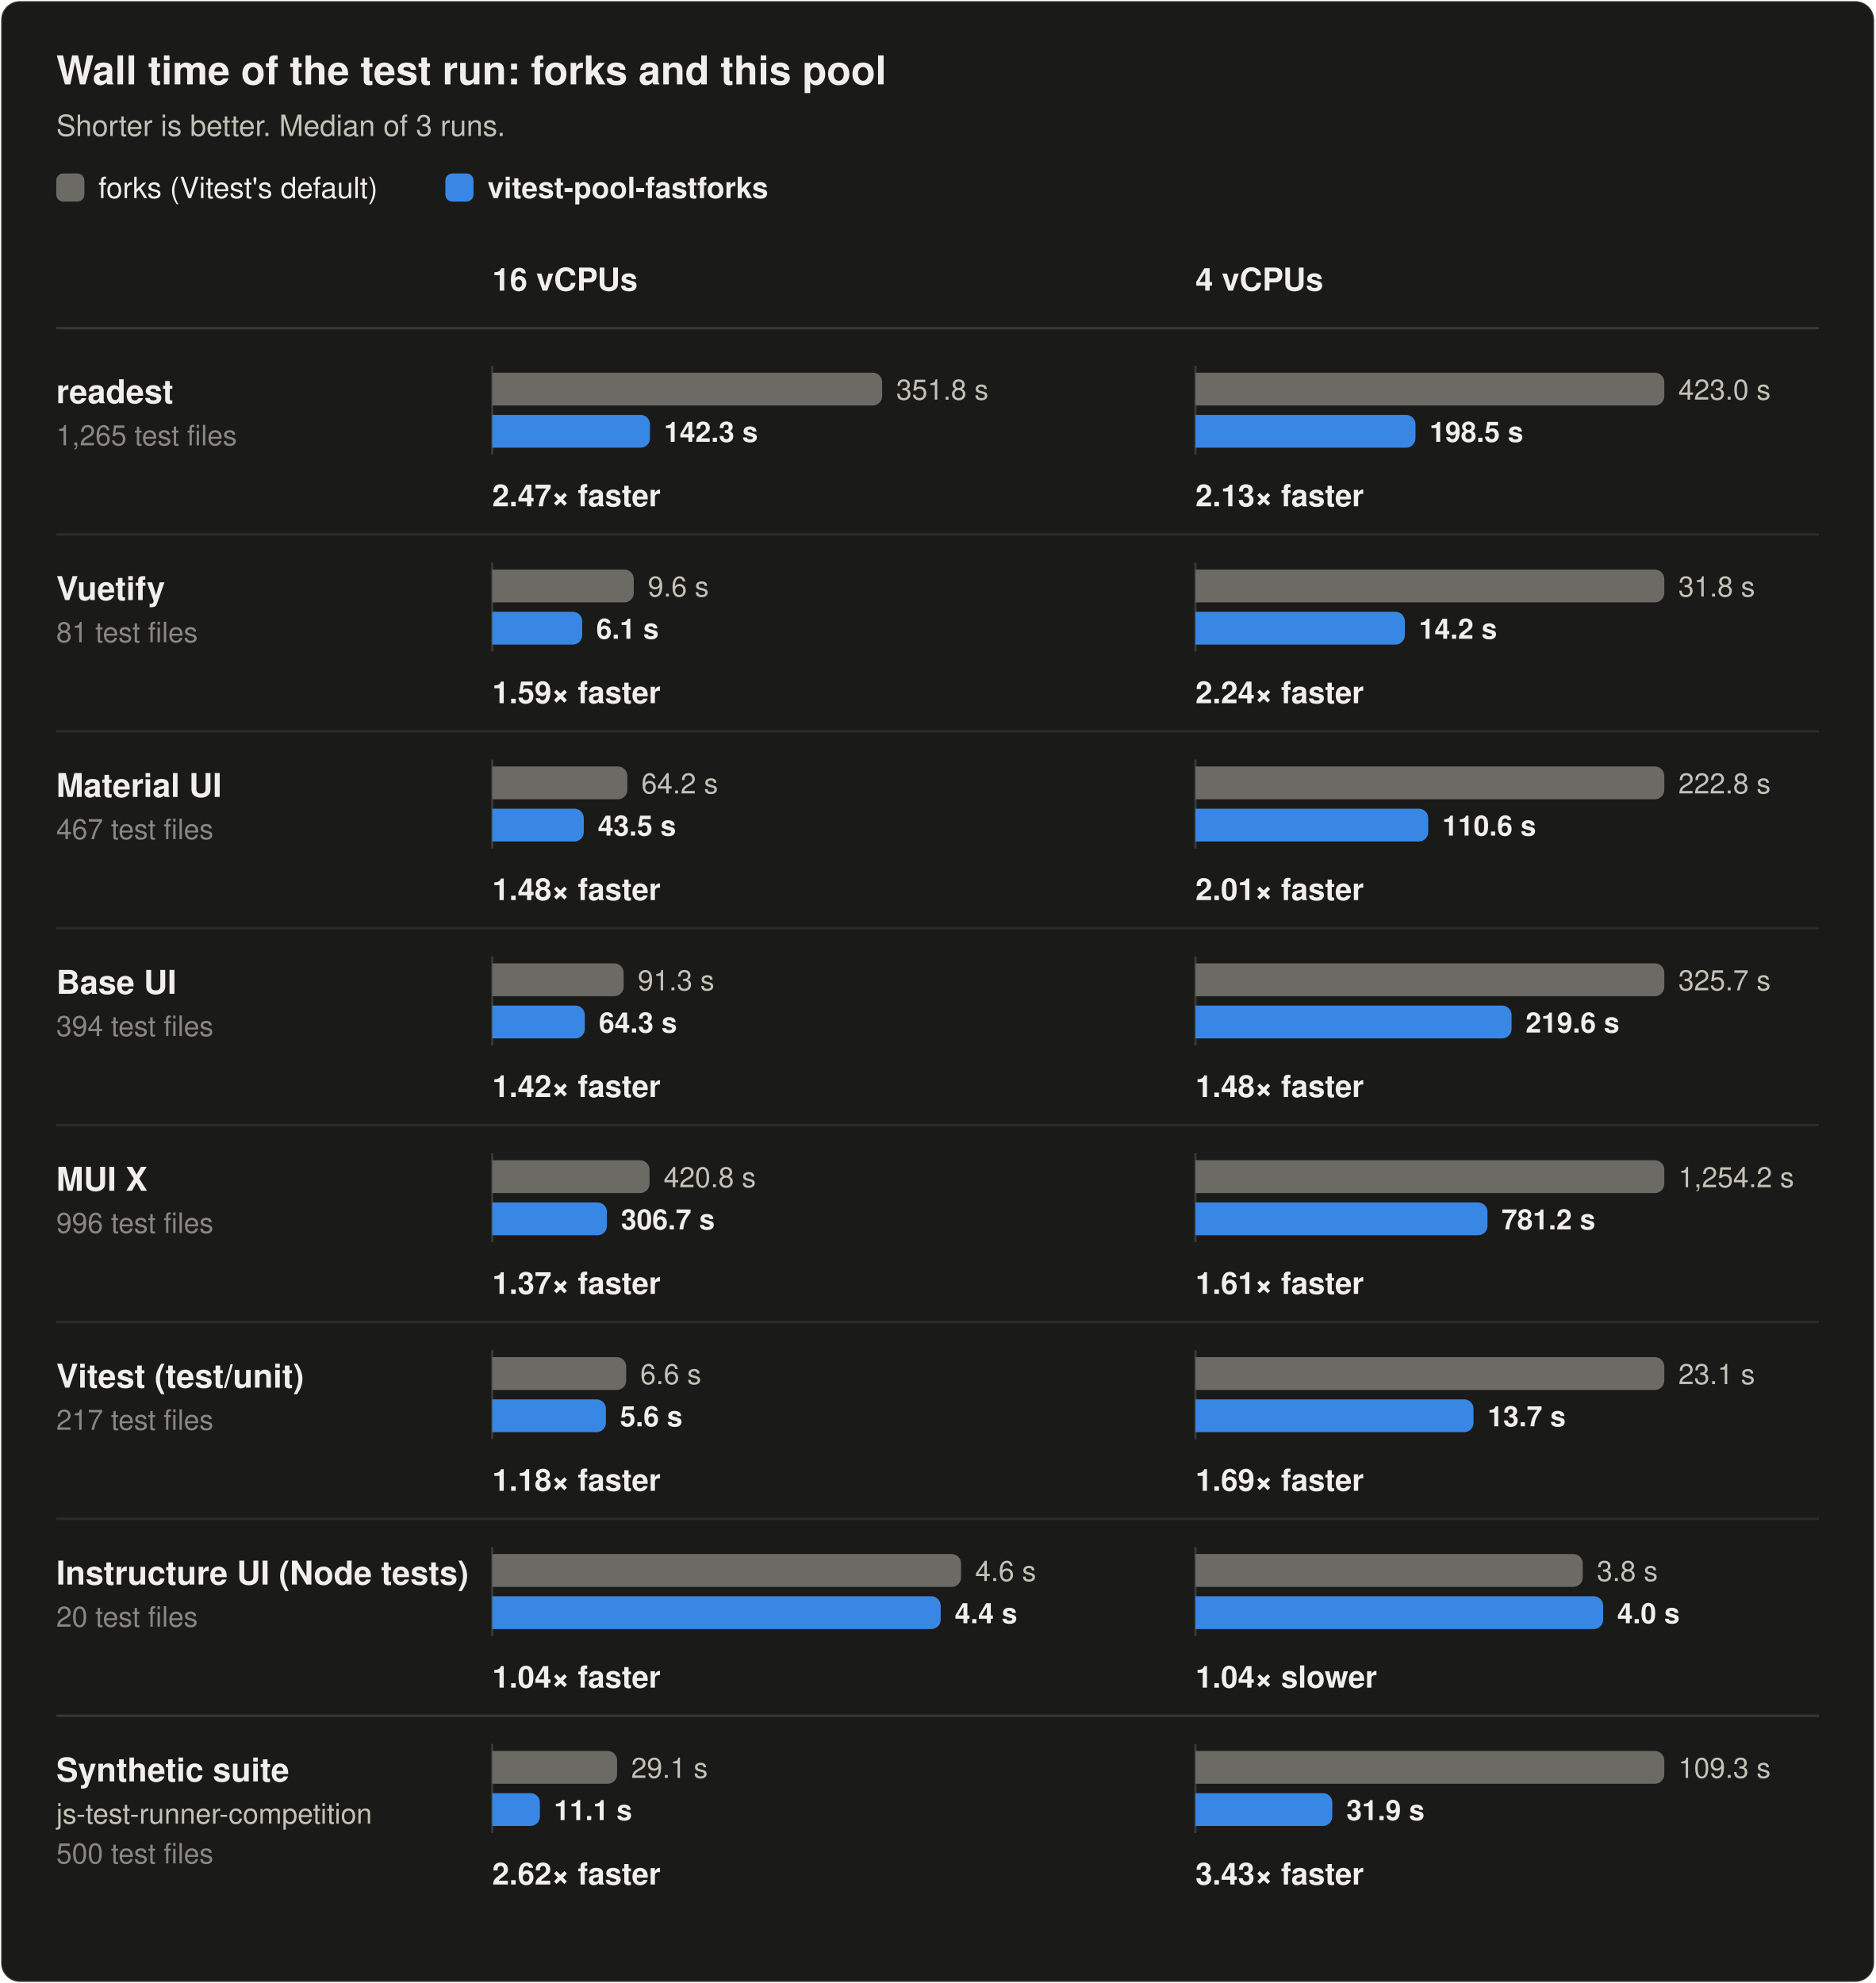
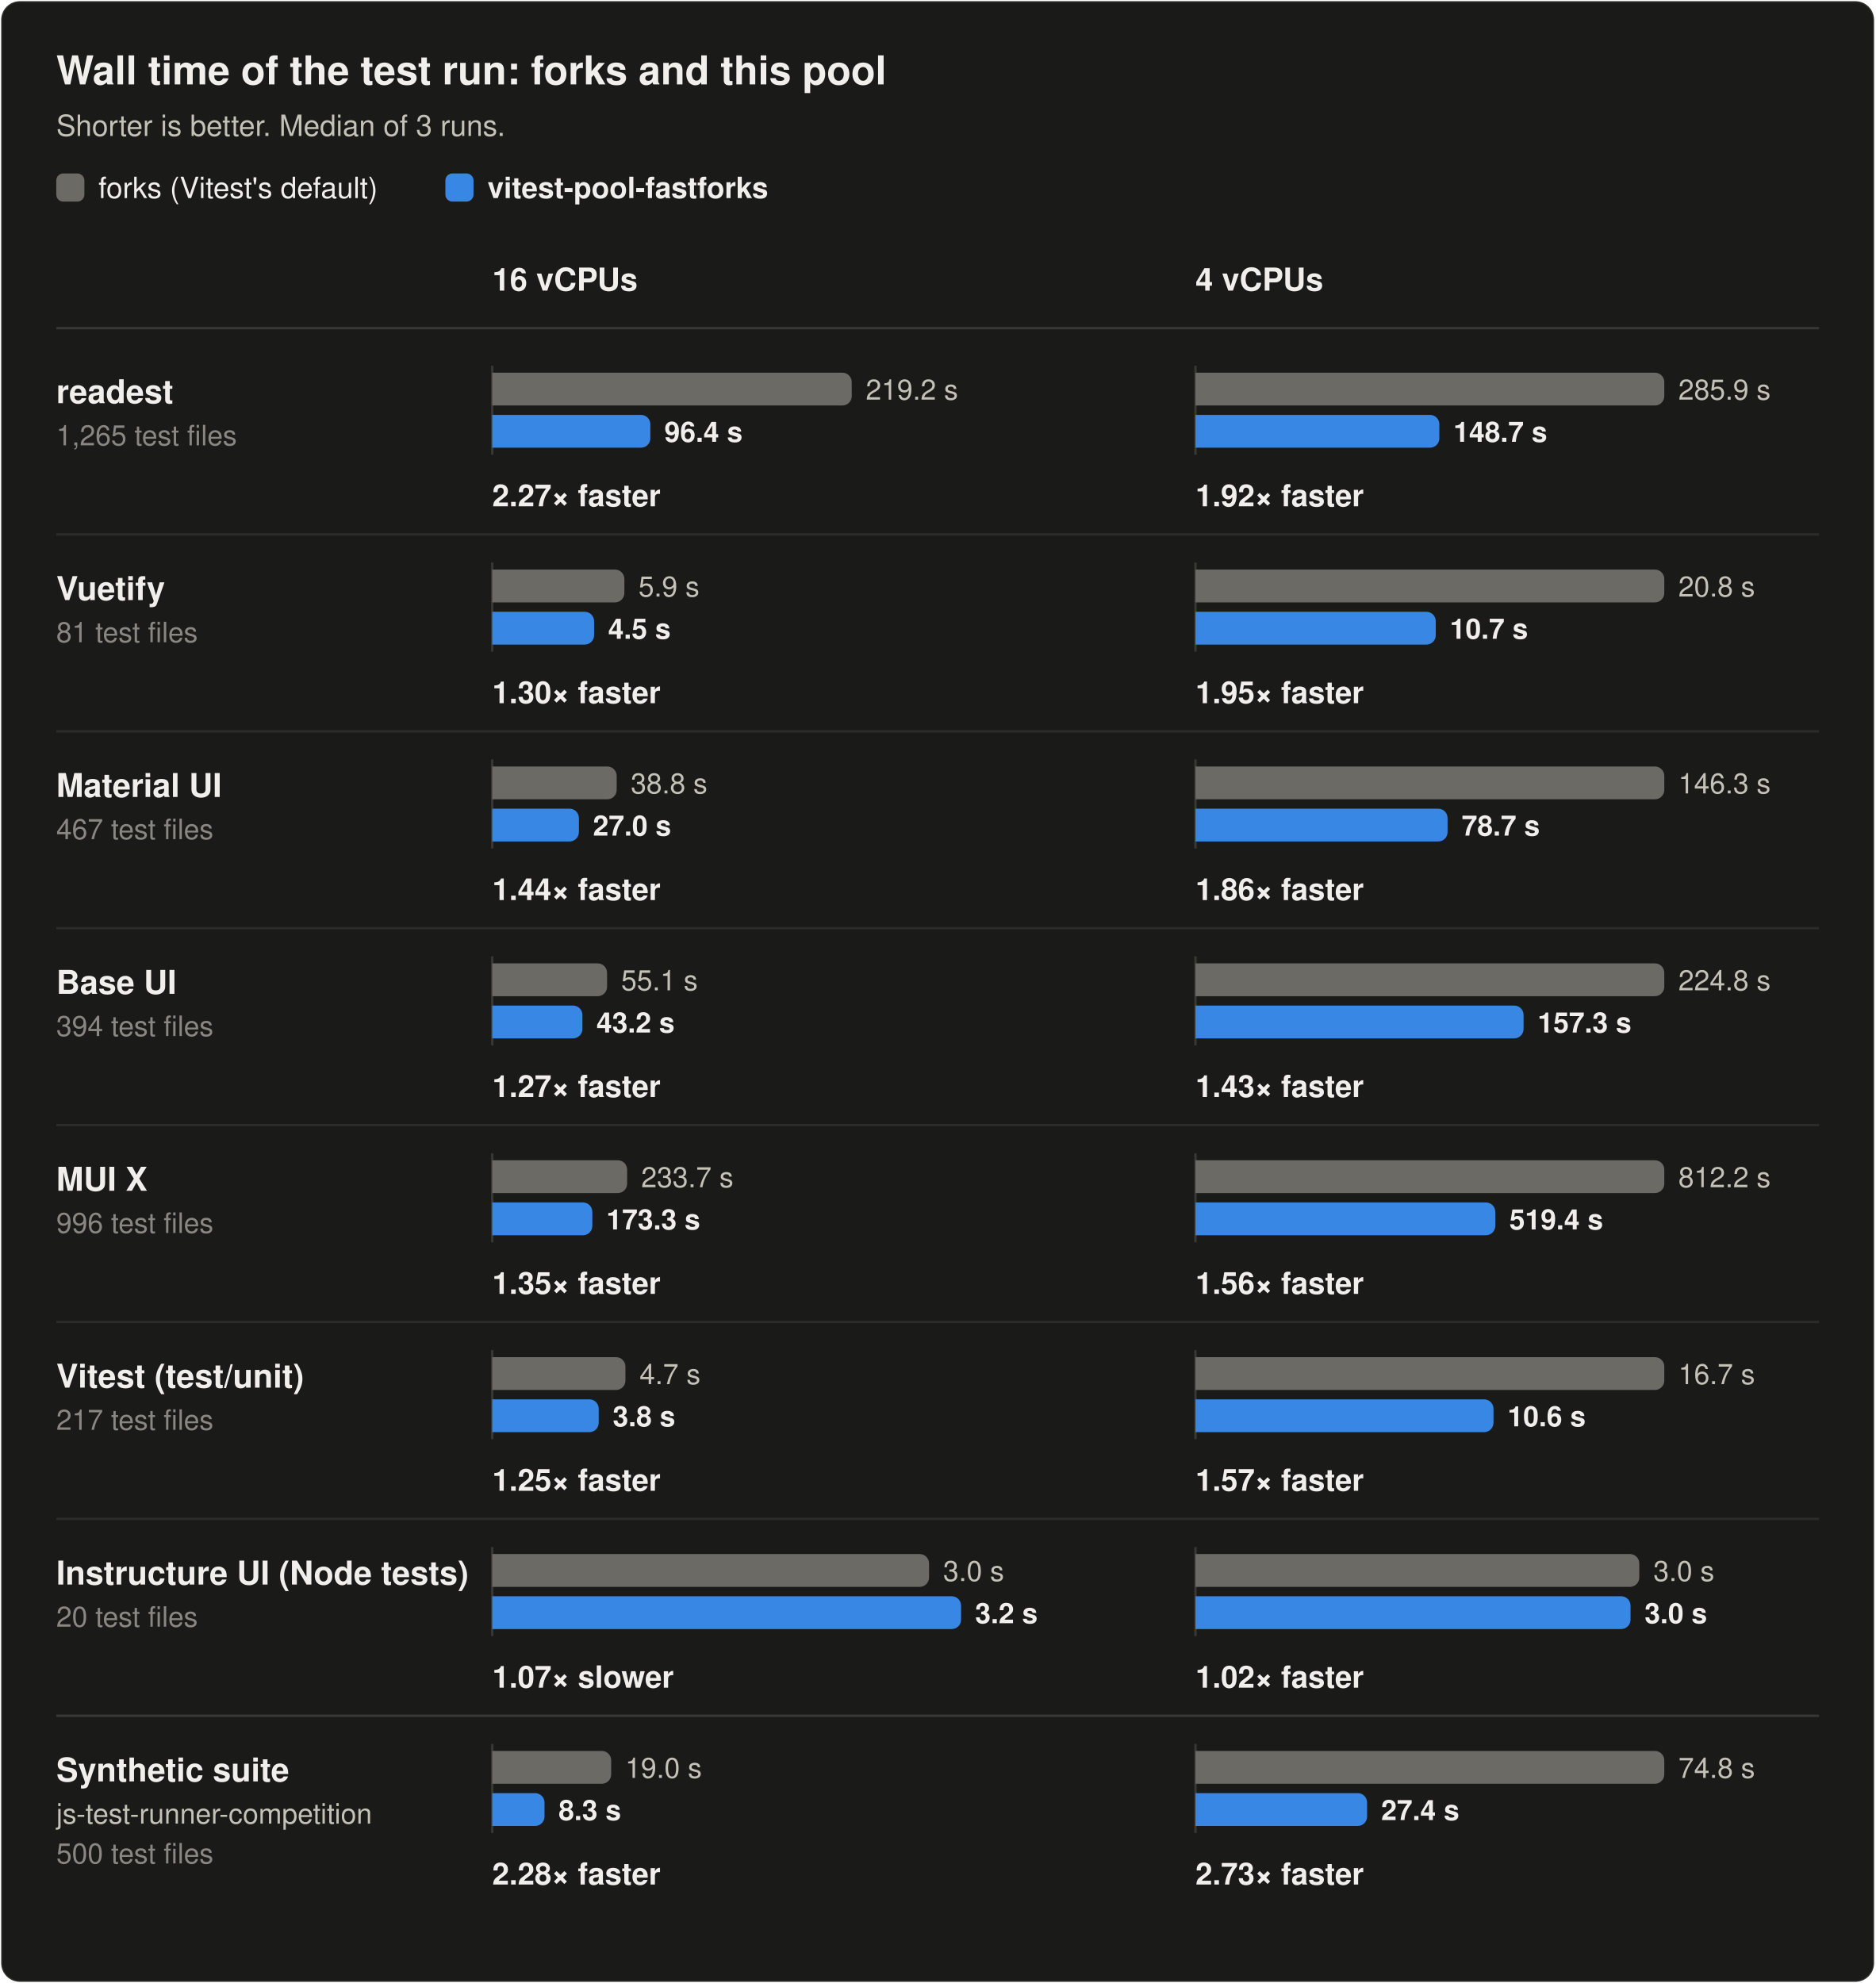
<svg xmlns="http://www.w3.org/2000/svg" width="800" height="846" viewBox="0 0 800 846" role="img" font-family="system-ui, -apple-system, &quot;Segoe UI&quot;, Helvetica, Arial, sans-serif">
  <rect x="0.5" y="0.5" width="799" height="845" rx="8" fill="#1a1a19" stroke="rgba(255,255,255,0.10)" />
  <text x="24" y="36" font-size="17" font-weight="600" fill="#f0efec" text-anchor="start">Wall time of the test run: forks and this pool</text>
  <text x="24" y="58" font-size="12.5" font-weight="400" fill="#c3c2b7" text-anchor="start">Shorter is better. Median of 3 runs.</text>
  <rect x="24" y="74" width="12" height="12" rx="3" fill="#6b6a65" />
  <text x="42" y="84.5" font-size="12.5" font-weight="400" fill="#f0efec" text-anchor="start">forks (Vitest's default)</text>
  <rect x="190" y="74" width="12" height="12" rx="3" fill="#3987e5" />
  <text x="208" y="84.5" font-size="12.5" font-weight="600" fill="#f0efec" text-anchor="start">vitest-pool-fastforks</text>
  <text x="210" y="124" font-size="13.5" font-weight="600" fill="#f0efec" text-anchor="start">16 vCPUs</text>
  <text x="510" y="124" font-size="13.5" font-weight="600" fill="#f0efec" text-anchor="start">4 vCPUs</text>
  <line x1="24" x2="776" y1="140" y2="140" stroke="#383835" />
  <text x="24" y="172" font-size="14" font-weight="600" fill="#f0efec" text-anchor="start">readest</text>
  <text x="24" y="190" font-size="12" font-weight="400" fill="#898781" text-anchor="start">1,265 test files</text>
  <line x1="210" x2="210" y1="156" y2="194" stroke="#383835" />
-   <path fill="#6b6a65" d="M210 159H372.336A4 4 0 0 1 376.336 163V169A4 4 0 0 1 372.336 173H210Z" />
-   <text x="382.336" y="170.5" font-size="12" font-weight="400" fill="#c3c2b7" text-anchor="start">351.8 s</text>
-   <path fill="#3987e5" d="M210 177H273.281A4 4 0 0 1 277.281 181V187A4 4 0 0 1 273.281 191H210Z" />
-   <text x="283.281" y="188.5" font-size="12" font-weight="600" fill="#f0efec" text-anchor="start">142.3 s</text>
-   <text x="210" y="216" font-size="13" font-weight="600" fill="#f0efec" text-anchor="start">2.47× faster</text>
+   <path fill="#6b6a65" d="M210 159H359.356A4 4 0 0 1 363.356 163V169A4 4 0 0 1 359.356 173H210Z" />
+   <text x="369.356" y="170.5" font-size="12" font-weight="400" fill="#c3c2b7" text-anchor="start">219.2 s</text>
+   <path fill="#3987e5" d="M210 177H273.442A4 4 0 0 1 277.442 181V187A4 4 0 0 1 273.442 191H210Z" />
+   <text x="283.442" y="188.5" font-size="12" font-weight="600" fill="#f0efec" text-anchor="start">96.4 s</text>
+   <text x="210" y="216" font-size="13" font-weight="600" fill="#f0efec" text-anchor="start">2.27× faster</text>
  <line x1="510" x2="510" y1="156" y2="194" stroke="#383835" />
  <path fill="#6b6a65" d="M510 159H706A4 4 0 0 1 710 163V169A4 4 0 0 1 706 173H510Z" />
-   <text x="716" y="170.5" font-size="12" font-weight="400" fill="#c3c2b7" text-anchor="start">423.0 s</text>
-   <path fill="#3987e5" d="M510 177H599.853A4 4 0 0 1 603.853 181V187A4 4 0 0 1 599.853 191H510Z" />
-   <text x="609.853" y="188.5" font-size="12" font-weight="600" fill="#f0efec" text-anchor="start">198.5 s</text>
-   <text x="510" y="216" font-size="13" font-weight="600" fill="#f0efec" text-anchor="start">2.13× faster</text>
+   <text x="716" y="170.5" font-size="12" font-weight="400" fill="#c3c2b7" text-anchor="start">285.9 s</text>
+   <path fill="#3987e5" d="M510 177H610.039A4 4 0 0 1 614.039 181V187A4 4 0 0 1 610.039 191H510Z" />
+   <text x="620.039" y="188.5" font-size="12" font-weight="600" fill="#f0efec" text-anchor="start">148.7 s</text>
+   <text x="510" y="216" font-size="13" font-weight="600" fill="#f0efec" text-anchor="start">1.92× faster</text>
  <line x1="24" x2="776" y1="228" y2="228" stroke="#2c2c2a" />
  <text x="24" y="256" font-size="14" font-weight="600" fill="#f0efec" text-anchor="start">Vuetify</text>
  <text x="24" y="274" font-size="12" font-weight="400" fill="#898781" text-anchor="start">81 test files</text>
  <line x1="210" x2="210" y1="240" y2="278" stroke="#383835" />
-   <path fill="#6b6a65" d="M210 243H266.377A4 4 0 0 1 270.377 247V253A4 4 0 0 1 266.377 257H210Z" />
-   <text x="276.377" y="254.5" font-size="12" font-weight="400" fill="#c3c2b7" text-anchor="start">9.6 s</text>
-   <path fill="#3987e5" d="M210 261H244.365A4 4 0 0 1 248.365 265V271A4 4 0 0 1 244.365 275H210Z" />
-   <text x="254.365" y="272.5" font-size="12" font-weight="600" fill="#f0efec" text-anchor="start">6.1 s</text>
-   <text x="210" y="300" font-size="13" font-weight="600" fill="#f0efec" text-anchor="start">1.59× faster</text>
+   <path fill="#6b6a65" d="M210 243H262.368A4 4 0 0 1 266.368 247V253A4 4 0 0 1 262.368 257H210Z" />
+   <text x="272.368" y="254.5" font-size="12" font-weight="400" fill="#c3c2b7" text-anchor="start">5.9 s</text>
+   <path fill="#3987e5" d="M210 261H249.45A4 4 0 0 1 253.45 265V271A4 4 0 0 1 249.45 275H210Z" />
+   <text x="259.45" y="272.5" font-size="12" font-weight="600" fill="#f0efec" text-anchor="start">4.5 s</text>
+   <text x="210" y="300" font-size="13" font-weight="600" fill="#f0efec" text-anchor="start">1.30× faster</text>
  <line x1="510" x2="510" y1="240" y2="278" stroke="#383835" />
  <path fill="#6b6a65" d="M510 243H706A4 4 0 0 1 710 247V253A4 4 0 0 1 706 257H510Z" />
-   <text x="716" y="254.5" font-size="12" font-weight="400" fill="#c3c2b7" text-anchor="start">31.8 s</text>
-   <path fill="#3987e5" d="M510 261H595.308A4 4 0 0 1 599.308 265V271A4 4 0 0 1 595.308 275H510Z" />
-   <text x="605.308" y="272.5" font-size="12" font-weight="600" fill="#f0efec" text-anchor="start">14.2 s</text>
-   <text x="510" y="300" font-size="13" font-weight="600" fill="#f0efec" text-anchor="start">2.24× faster</text>
+   <text x="716" y="254.5" font-size="12" font-weight="400" fill="#c3c2b7" text-anchor="start">20.8 s</text>
+   <path fill="#3987e5" d="M510 261H608.507A4 4 0 0 1 612.507 265V271A4 4 0 0 1 608.507 275H510Z" />
+   <text x="618.507" y="272.5" font-size="12" font-weight="600" fill="#f0efec" text-anchor="start">10.7 s</text>
+   <text x="510" y="300" font-size="13" font-weight="600" fill="#f0efec" text-anchor="start">1.95× faster</text>
  <line x1="24" x2="776" y1="312" y2="312" stroke="#2c2c2a" />
  <text x="24" y="340" font-size="14" font-weight="600" fill="#f0efec" text-anchor="start">Material UI</text>
  <text x="24" y="358" font-size="12" font-weight="400" fill="#898781" text-anchor="start">467 test files</text>
  <line x1="210" x2="210" y1="324" y2="362" stroke="#383835" />
-   <path fill="#6b6a65" d="M210 327H263.63A4 4 0 0 1 267.63 331V337A4 4 0 0 1 263.63 341H210Z" />
-   <text x="273.63" y="338.5" font-size="12" font-weight="400" fill="#c3c2b7" text-anchor="start">64.2 s</text>
-   <path fill="#3987e5" d="M210 345H245.048A4 4 0 0 1 249.048 349V355A4 4 0 0 1 245.048 359H210Z" />
-   <text x="255.048" y="356.5" font-size="12" font-weight="600" fill="#f0efec" text-anchor="start">43.5 s</text>
-   <text x="210" y="384" font-size="13" font-weight="600" fill="#f0efec" text-anchor="start">1.48× faster</text>
+   <path fill="#6b6a65" d="M210 327H259.081A4 4 0 0 1 263.081 331V337A4 4 0 0 1 259.081 341H210Z" />
+   <text x="269.081" y="338.5" font-size="12" font-weight="400" fill="#c3c2b7" text-anchor="start">38.8 s</text>
+   <path fill="#3987e5" d="M210 345H242.967A4 4 0 0 1 246.967 349V355A4 4 0 0 1 242.967 359H210Z" />
+   <text x="252.967" y="356.5" font-size="12" font-weight="600" fill="#f0efec" text-anchor="start">27.0 s</text>
+   <text x="210" y="384" font-size="13" font-weight="600" fill="#f0efec" text-anchor="start">1.44× faster</text>
  <line x1="510" x2="510" y1="324" y2="362" stroke="#383835" />
  <path fill="#6b6a65" d="M510 327H706A4 4 0 0 1 710 331V337A4 4 0 0 1 706 341H510Z" />
-   <text x="716" y="338.5" font-size="12" font-weight="400" fill="#c3c2b7" text-anchor="start">222.8 s</text>
-   <path fill="#3987e5" d="M510 345H605.282A4 4 0 0 1 609.282 349V355A4 4 0 0 1 605.282 359H510Z" />
-   <text x="615.282" y="356.5" font-size="12" font-weight="600" fill="#f0efec" text-anchor="start">110.6 s</text>
-   <text x="510" y="384" font-size="13" font-weight="600" fill="#f0efec" text-anchor="start">2.01× faster</text>
+   <text x="716" y="338.5" font-size="12" font-weight="400" fill="#c3c2b7" text-anchor="start">146.3 s</text>
+   <path fill="#3987e5" d="M510 345H613.549A4 4 0 0 1 617.549 349V355A4 4 0 0 1 613.549 359H510Z" />
+   <text x="623.549" y="356.5" font-size="12" font-weight="600" fill="#f0efec" text-anchor="start">78.7 s</text>
+   <text x="510" y="384" font-size="13" font-weight="600" fill="#f0efec" text-anchor="start">1.86× faster</text>
  <line x1="24" x2="776" y1="396" y2="396" stroke="#2c2c2a" />
  <text x="24" y="424" font-size="14" font-weight="600" fill="#f0efec" text-anchor="start">Base UI</text>
  <text x="24" y="442" font-size="12" font-weight="400" fill="#898781" text-anchor="start">394 test files</text>
  <line x1="210" x2="210" y1="408" y2="446" stroke="#383835" />
-   <path fill="#6b6a65" d="M210 411H262.064A4 4 0 0 1 266.064 415V421A4 4 0 0 1 262.064 425H210Z" />
-   <text x="272.064" y="422.5" font-size="12" font-weight="400" fill="#c3c2b7" text-anchor="start">91.3 s</text>
-   <path fill="#3987e5" d="M210 429H245.484A4 4 0 0 1 249.484 433V439A4 4 0 0 1 245.484 443H210Z" />
-   <text x="255.484" y="440.5" font-size="12" font-weight="600" fill="#f0efec" text-anchor="start">64.3 s</text>
-   <text x="210" y="468" font-size="13" font-weight="600" fill="#f0efec" text-anchor="start">1.42× faster</text>
+   <path fill="#6b6a65" d="M210 411H254.981A4 4 0 0 1 258.981 415V421A4 4 0 0 1 254.981 425H210Z" />
+   <text x="264.981" y="422.5" font-size="12" font-weight="400" fill="#c3c2b7" text-anchor="start">55.1 s</text>
+   <path fill="#3987e5" d="M210 429H244.462A4 4 0 0 1 248.462 433V439A4 4 0 0 1 244.462 443H210Z" />
+   <text x="254.462" y="440.5" font-size="12" font-weight="600" fill="#f0efec" text-anchor="start">43.2 s</text>
+   <text x="210" y="468" font-size="13" font-weight="600" fill="#f0efec" text-anchor="start">1.27× faster</text>
  <line x1="510" x2="510" y1="408" y2="446" stroke="#383835" />
  <path fill="#6b6a65" d="M510 411H706A4 4 0 0 1 710 415V421A4 4 0 0 1 706 425H510Z" />
-   <text x="716" y="422.5" font-size="12" font-weight="400" fill="#c3c2b7" text-anchor="start">325.7 s</text>
-   <path fill="#3987e5" d="M510 429H640.848A4 4 0 0 1 644.848 433V439A4 4 0 0 1 640.848 443H510Z" />
-   <text x="650.848" y="440.5" font-size="12" font-weight="600" fill="#f0efec" text-anchor="start">219.6 s</text>
-   <text x="510" y="468" font-size="13" font-weight="600" fill="#f0efec" text-anchor="start">1.48× faster</text>
+   <text x="716" y="422.5" font-size="12" font-weight="400" fill="#c3c2b7" text-anchor="start">224.8 s</text>
+   <path fill="#3987e5" d="M510 429H645.967A4 4 0 0 1 649.967 433V439A4 4 0 0 1 645.967 443H510Z" />
+   <text x="655.967" y="440.5" font-size="12" font-weight="600" fill="#f0efec" text-anchor="start">157.3 s</text>
+   <text x="510" y="468" font-size="13" font-weight="600" fill="#f0efec" text-anchor="start">1.43× faster</text>
  <line x1="24" x2="776" y1="480" y2="480" stroke="#2c2c2a" />
  <text x="24" y="508" font-size="14" font-weight="600" fill="#f0efec" text-anchor="start">MUI X</text>
  <text x="24" y="526" font-size="12" font-weight="400" fill="#898781" text-anchor="start">996 test files</text>
  <line x1="210" x2="210" y1="492" y2="530" stroke="#383835" />
-   <path fill="#6b6a65" d="M210 495H273.103A4 4 0 0 1 277.103 499V505A4 4 0 0 1 273.103 509H210Z" />
-   <text x="283.103" y="506.5" font-size="12" font-weight="400" fill="#c3c2b7" text-anchor="start">420.8 s</text>
-   <path fill="#3987e5" d="M210 513H254.908A4 4 0 0 1 258.908 517V523A4 4 0 0 1 254.908 527H210Z" />
-   <text x="264.908" y="524.5" font-size="12" font-weight="600" fill="#f0efec" text-anchor="start">306.7 s</text>
-   <text x="210" y="552" font-size="13" font-weight="600" fill="#f0efec" text-anchor="start">1.37× faster</text>
+   <path fill="#6b6a65" d="M210 495H263.542A4 4 0 0 1 267.542 499V505A4 4 0 0 1 263.542 509H210Z" />
+   <text x="273.542" y="506.5" font-size="12" font-weight="400" fill="#c3c2b7" text-anchor="start">233.7 s</text>
+   <path fill="#3987e5" d="M210 513H248.688A4 4 0 0 1 252.688 517V523A4 4 0 0 1 248.688 527H210Z" />
+   <text x="258.688" y="524.5" font-size="12" font-weight="600" fill="#f0efec" text-anchor="start">173.3 s</text>
+   <text x="210" y="552" font-size="13" font-weight="600" fill="#f0efec" text-anchor="start">1.35× faster</text>
  <line x1="510" x2="510" y1="492" y2="530" stroke="#383835" />
  <path fill="#6b6a65" d="M510 495H706A4 4 0 0 1 710 499V505A4 4 0 0 1 706 509H510Z" />
-   <text x="716" y="506.5" font-size="12" font-weight="400" fill="#c3c2b7" text-anchor="start">1,254.2 s</text>
-   <path fill="#3987e5" d="M510 513H630.573A4 4 0 0 1 634.573 517V523A4 4 0 0 1 630.573 527H510Z" />
-   <text x="640.573" y="524.5" font-size="12" font-weight="600" fill="#f0efec" text-anchor="start">781.2 s</text>
-   <text x="510" y="552" font-size="13" font-weight="600" fill="#f0efec" text-anchor="start">1.61× faster</text>
+   <text x="716" y="506.5" font-size="12" font-weight="400" fill="#c3c2b7" text-anchor="start">812.2 s</text>
+   <path fill="#3987e5" d="M510 513H633.899A4 4 0 0 1 637.899 517V523A4 4 0 0 1 633.899 527H510Z" />
+   <text x="643.899" y="524.5" font-size="12" font-weight="600" fill="#f0efec" text-anchor="start">519.4 s</text>
+   <text x="510" y="552" font-size="13" font-weight="600" fill="#f0efec" text-anchor="start">1.56× faster</text>
  <line x1="24" x2="776" y1="564" y2="564" stroke="#2c2c2a" />
  <text x="24" y="592" font-size="14" font-weight="600" fill="#f0efec" text-anchor="start">Vitest (test/unit)</text>
  <text x="24" y="610" font-size="12" font-weight="400" fill="#898781" text-anchor="start">217 test files</text>
  <line x1="210" x2="210" y1="576" y2="614" stroke="#383835" />
-   <path fill="#6b6a65" d="M210 579H263.143A4 4 0 0 1 267.143 583V589A4 4 0 0 1 263.143 593H210Z" />
-   <text x="273.143" y="590.5" font-size="12" font-weight="400" fill="#c3c2b7" text-anchor="start">6.6 s</text>
-   <path fill="#3987e5" d="M210 597H254.485A4 4 0 0 1 258.485 601V607A4 4 0 0 1 254.485 611H210Z" />
-   <text x="264.485" y="608.5" font-size="12" font-weight="600" fill="#f0efec" text-anchor="start">5.6 s</text>
-   <text x="210" y="636" font-size="13" font-weight="600" fill="#f0efec" text-anchor="start">1.18× faster</text>
+   <path fill="#6b6a65" d="M210 579H262.812A4 4 0 0 1 266.812 583V589A4 4 0 0 1 262.812 593H210Z" />
+   <text x="272.812" y="590.5" font-size="12" font-weight="400" fill="#c3c2b7" text-anchor="start">4.7 s</text>
+   <path fill="#3987e5" d="M210 597H251.414A4 4 0 0 1 255.414 601V607A4 4 0 0 1 251.414 611H210Z" />
+   <text x="261.414" y="608.5" font-size="12" font-weight="600" fill="#f0efec" text-anchor="start">3.8 s</text>
+   <text x="210" y="636" font-size="13" font-weight="600" fill="#f0efec" text-anchor="start">1.25× faster</text>
  <line x1="510" x2="510" y1="576" y2="614" stroke="#383835" />
  <path fill="#6b6a65" d="M510 579H706A4 4 0 0 1 710 583V589A4 4 0 0 1 706 593H510Z" />
-   <text x="716" y="590.5" font-size="12" font-weight="400" fill="#c3c2b7" text-anchor="start">23.1 s</text>
-   <path fill="#3987e5" d="M510 597H624.615A4 4 0 0 1 628.615 601V607A4 4 0 0 1 624.615 611H510Z" />
-   <text x="634.615" y="608.5" font-size="12" font-weight="600" fill="#f0efec" text-anchor="start">13.7 s</text>
-   <text x="510" y="636" font-size="13" font-weight="600" fill="#f0efec" text-anchor="start">1.69× faster</text>
+   <text x="716" y="590.5" font-size="12" font-weight="400" fill="#c3c2b7" text-anchor="start">16.7 s</text>
+   <path fill="#3987e5" d="M510 597H633.134A4 4 0 0 1 637.134 601V607A4 4 0 0 1 633.134 611H510Z" />
+   <text x="643.134" y="608.5" font-size="12" font-weight="600" fill="#f0efec" text-anchor="start">10.6 s</text>
+   <text x="510" y="636" font-size="13" font-weight="600" fill="#f0efec" text-anchor="start">1.57× faster</text>
  <line x1="24" x2="776" y1="648" y2="648" stroke="#2c2c2a" />
  <text x="24" y="676" font-size="14" font-weight="600" fill="#f0efec" text-anchor="start">Instructure UI (Node tests)</text>
  <text x="24" y="694" font-size="12" font-weight="400" fill="#898781" text-anchor="start">20 test files</text>
  <line x1="210" x2="210" y1="660" y2="698" stroke="#383835" />
-   <path fill="#6b6a65" d="M210 663H406A4 4 0 0 1 410 667V673A4 4 0 0 1 406 677H210Z" />
-   <text x="416" y="674.5" font-size="12" font-weight="400" fill="#c3c2b7" text-anchor="start">4.6 s</text>
-   <path fill="#3987e5" d="M210 681H397.304A4 4 0 0 1 401.304 685V691A4 4 0 0 1 397.304 695H210Z" />
-   <text x="407.304" y="692.5" font-size="12" font-weight="600" fill="#f0efec" text-anchor="start">4.4 s</text>
-   <text x="210" y="720" font-size="13" font-weight="600" fill="#f0efec" text-anchor="start">1.04× faster</text>
+   <path fill="#6b6a65" d="M210 663H392.347A4 4 0 0 1 396.347 667V673A4 4 0 0 1 392.347 677H210Z" />
+   <text x="402.347" y="674.5" font-size="12" font-weight="400" fill="#c3c2b7" text-anchor="start">3.0 s</text>
+   <path fill="#3987e5" d="M210 681H406A4 4 0 0 1 410 685V691A4 4 0 0 1 406 695H210Z" />
+   <text x="416" y="692.5" font-size="12" font-weight="600" fill="#f0efec" text-anchor="start">3.2 s</text>
+   <text x="210" y="720" font-size="13" font-weight="600" fill="#f0efec" text-anchor="start">1.07× slower</text>
  <line x1="510" x2="510" y1="660" y2="698" stroke="#383835" />
-   <path fill="#6b6a65" d="M510 663H671.217A4 4 0 0 1 675.217 667V673A4 4 0 0 1 671.217 677H510Z" />
-   <text x="681.217" y="674.5" font-size="12" font-weight="400" fill="#c3c2b7" text-anchor="start">3.8 s</text>
-   <path fill="#3987e5" d="M510 681H679.913A4 4 0 0 1 683.913 685V691A4 4 0 0 1 679.913 695H510Z" />
-   <text x="689.913" y="692.5" font-size="12" font-weight="600" fill="#f0efec" text-anchor="start">4.0 s</text>
-   <text x="510" y="720" font-size="13" font-weight="600" fill="#f0efec" text-anchor="start">1.04× slower</text>
+   <path fill="#6b6a65" d="M510 663H695.339A4 4 0 0 1 699.339 667V673A4 4 0 0 1 695.339 677H510Z" />
+   <text x="705.339" y="674.5" font-size="12" font-weight="400" fill="#c3c2b7" text-anchor="start">3.0 s</text>
+   <path fill="#3987e5" d="M510 681H691.599A4 4 0 0 1 695.599 685V691A4 4 0 0 1 691.599 695H510Z" />
+   <text x="701.599" y="692.5" font-size="12" font-weight="600" fill="#f0efec" text-anchor="start">3.0 s</text>
+   <text x="510" y="720" font-size="13" font-weight="600" fill="#f0efec" text-anchor="start">1.02× faster</text>
  <line x1="24" x2="776" y1="732" y2="732" stroke="#383835" />
  <text x="24" y="760" font-size="14" font-weight="600" fill="#f0efec" text-anchor="start">Synthetic suite</text>
  <text x="24" y="778" font-size="12" font-weight="400" fill="#c3c2b7" text-anchor="start">js-test-runner-competition</text>
  <text x="24" y="795" font-size="12" font-weight="400" fill="#898781" text-anchor="start">500 test files</text>
  <line x1="210" x2="210" y1="744" y2="782" stroke="#383835" />
-   <path fill="#6b6a65" d="M210 747H259.248A4 4 0 0 1 263.248 751V757A4 4 0 0 1 259.248 761H210Z" />
-   <text x="269.248" y="758.5" font-size="12" font-weight="400" fill="#c3c2b7" text-anchor="start">29.1 s</text>
-   <path fill="#3987e5" d="M210 765H226.311A4 4 0 0 1 230.311 769V775A4 4 0 0 1 226.311 779H210Z" />
-   <text x="236.311" y="776.5" font-size="12" font-weight="600" fill="#f0efec" text-anchor="start">11.1 s</text>
-   <text x="210" y="804" font-size="13" font-weight="600" fill="#f0efec" text-anchor="start">2.62× faster</text>
+   <path fill="#6b6a65" d="M210 747H256.733A4 4 0 0 1 260.733 751V757A4 4 0 0 1 256.733 761H210Z" />
+   <text x="266.733" y="758.5" font-size="12" font-weight="400" fill="#c3c2b7" text-anchor="start">19.0 s</text>
+   <path fill="#3987e5" d="M210 765H228.292A4 4 0 0 1 232.292 769V775A4 4 0 0 1 228.292 779H210Z" />
+   <text x="238.292" y="776.5" font-size="12" font-weight="600" fill="#f0efec" text-anchor="start">8.3 s</text>
+   <text x="210" y="804" font-size="13" font-weight="600" fill="#f0efec" text-anchor="start">2.28× faster</text>
  <line x1="510" x2="510" y1="744" y2="782" stroke="#383835" />
  <path fill="#6b6a65" d="M510 747H706A4 4 0 0 1 710 751V757A4 4 0 0 1 706 761H510Z" />
-   <text x="716" y="758.5" font-size="12" font-weight="400" fill="#c3c2b7" text-anchor="start">109.3 s</text>
-   <path fill="#3987e5" d="M510 765H564.371A4 4 0 0 1 568.371 769V775A4 4 0 0 1 564.371 779H510Z" />
-   <text x="574.371" y="776.5" font-size="12" font-weight="600" fill="#f0efec" text-anchor="start">31.9 s</text>
-   <text x="510" y="804" font-size="13" font-weight="600" fill="#f0efec" text-anchor="start">3.43× faster</text>
+   <text x="716" y="758.5" font-size="12" font-weight="400" fill="#c3c2b7" text-anchor="start">74.8 s</text>
+   <path fill="#3987e5" d="M510 765H579.215A4 4 0 0 1 583.215 769V775A4 4 0 0 1 579.215 779H510Z" />
+   <text x="589.215" y="776.5" font-size="12" font-weight="600" fill="#f0efec" text-anchor="start">27.4 s</text>
+   <text x="510" y="804" font-size="13" font-weight="600" fill="#f0efec" text-anchor="start">2.73× faster</text>
</svg>
